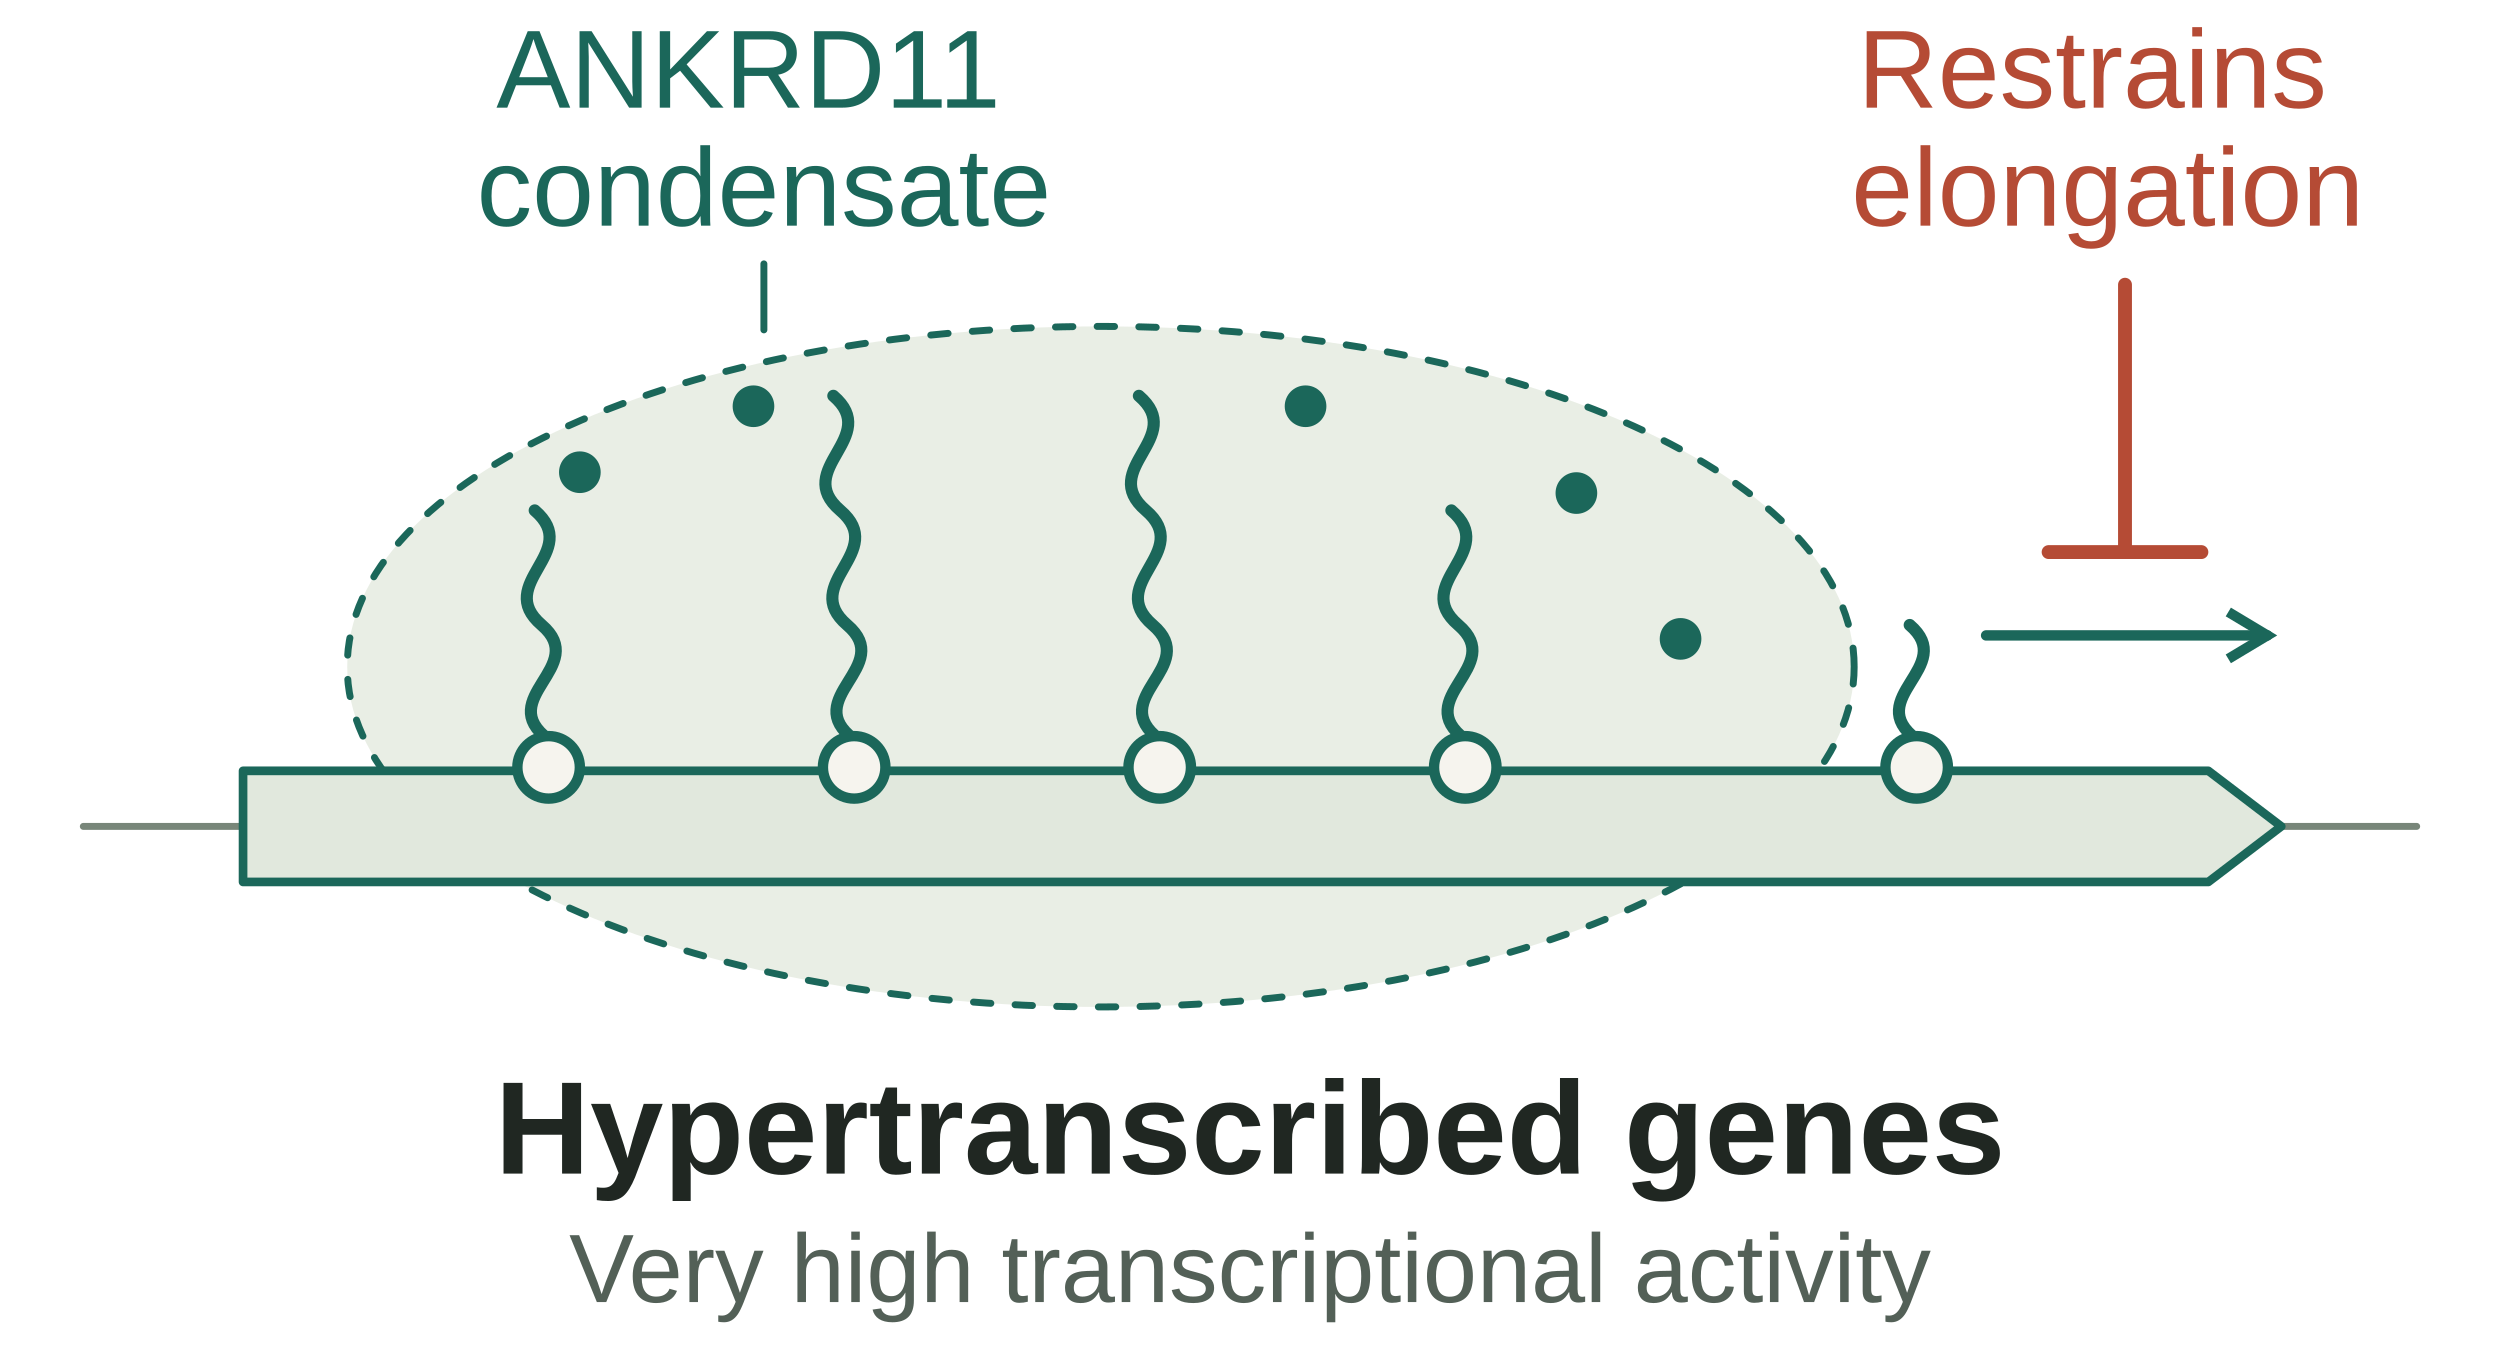
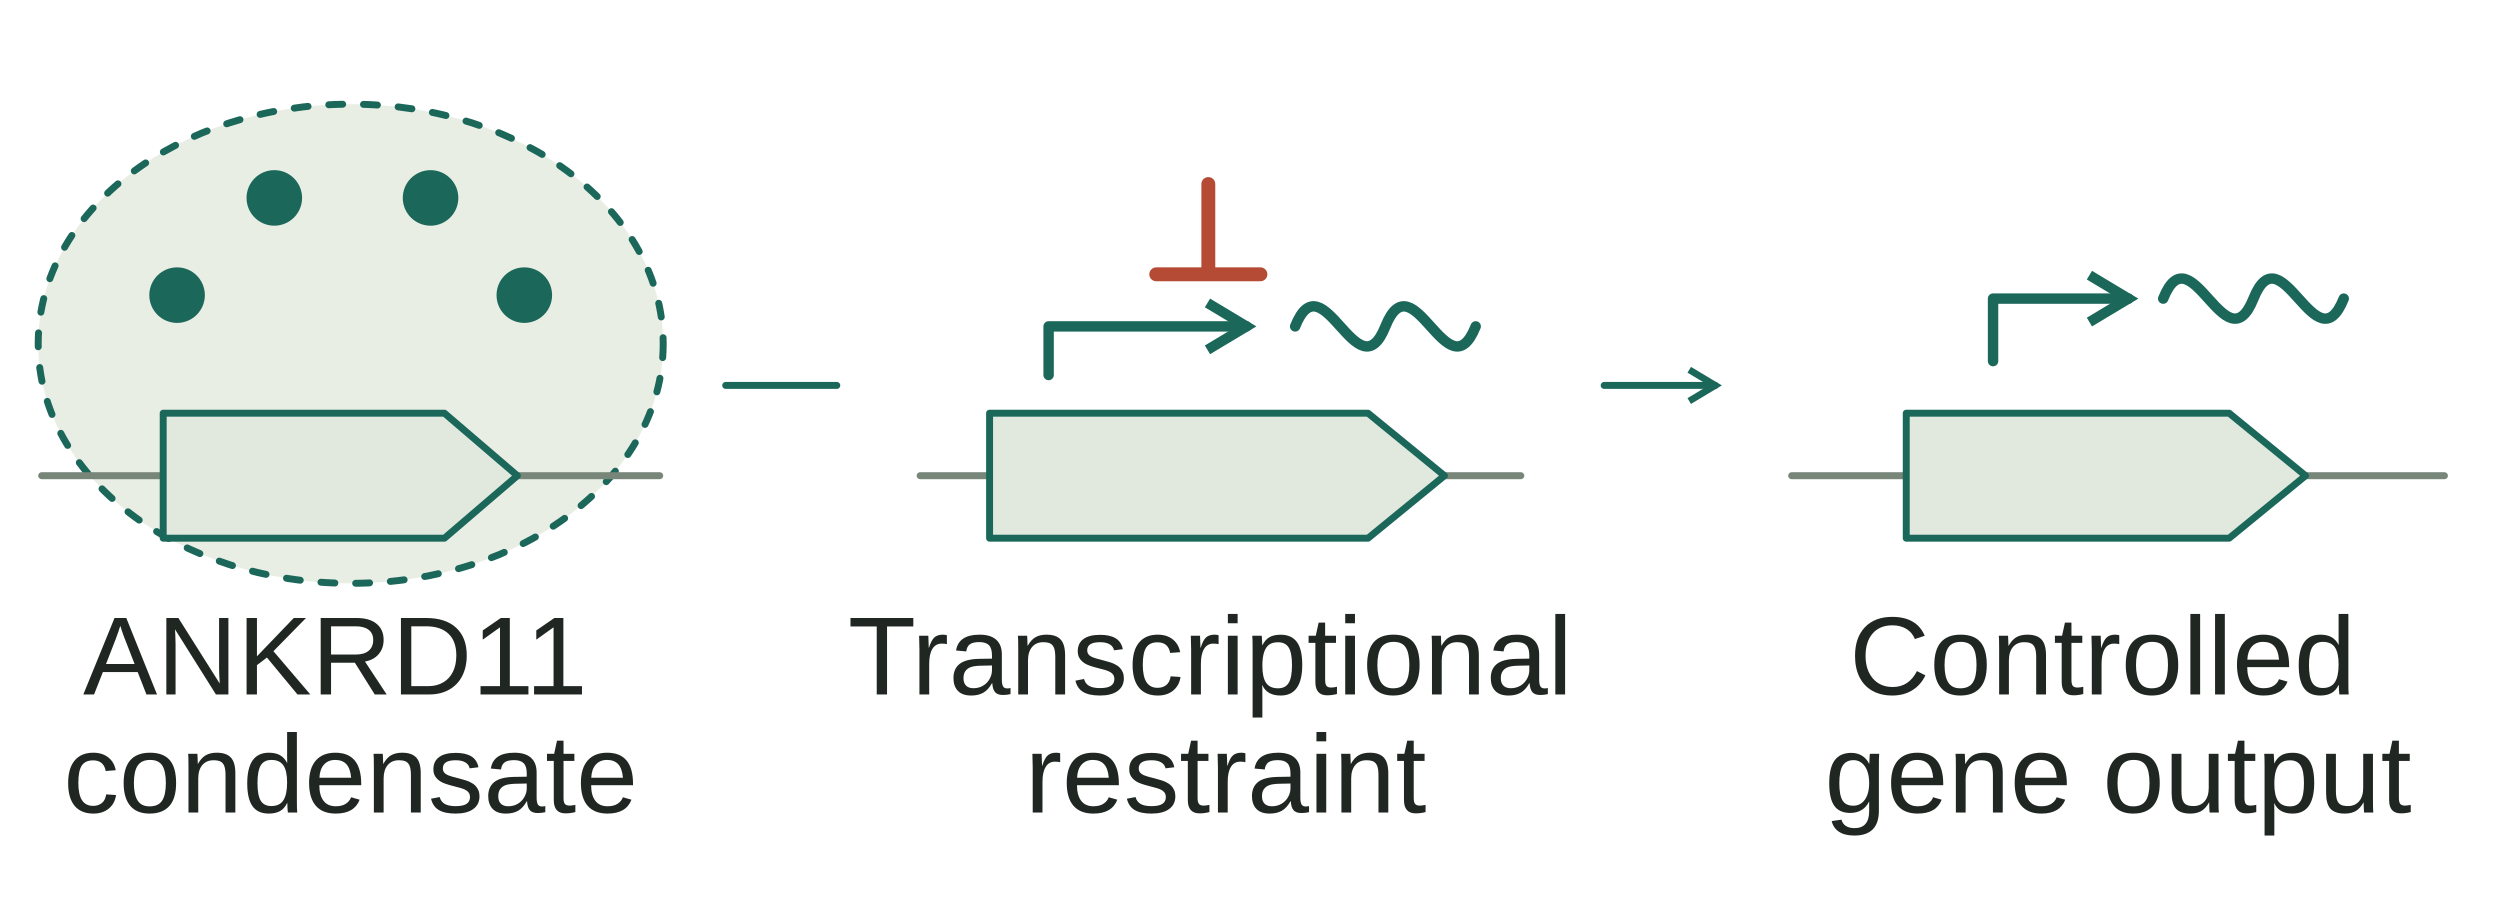
- <svg xmlns="http://www.w3.org/2000/svg" width="720" height="390" viewBox="0 0 720 390" role="img" aria-labelledby="title desc">
+ <svg xmlns="http://www.w3.org/2000/svg" width="720" height="260" viewBox="0 0 720 260" role="img" aria-labelledby="title desc">
  <defs>
    <marker id="arrow" viewBox="0 0 8 8" refX="6" refY="4" markerWidth="6" markerHeight="6" orient="auto-start-reverse">
      <path d="M1 1 6 4 1 7" fill="none" stroke="#1B675A" stroke-width="1.3" />
    </marker>
  </defs>
  <g fill="none" stroke-linecap="round" stroke-linejoin="round">
-     <ellipse cx="317" cy="192" rx="217" ry="98" fill="#e9eee5" stroke="#1B675A" stroke-width="2" stroke-dasharray="5 7" />
-     <path d="M220 76V95" stroke="#1B675A" stroke-width="2" />
-     <g fill="#1B675A" stroke="none">
-       <circle cx="167" cy="136" r="6" />
-       <circle cx="217" cy="117" r="6" />
-       <circle cx="376" cy="117" r="6" />
-       <circle cx="454" cy="142" r="6" />
-       <circle cx="484" cy="184" r="6" />
+     <ellipse cx="101" cy="99" rx="90" ry="69" fill="#e9eee5" stroke="#1B675A" stroke-width="2" stroke-dasharray="4 6" />
+     <path d="M12 137H190 M265 137H438 M516 137H704" stroke="#788679" stroke-width="2" />
+     <path d="M47 119H128L149 137 128 155H47Z" fill="#e1e8dd" stroke="#1B675A" stroke-width="2" />
+     <g fill="#1B675A" stroke="#1B675A" stroke-width="2">
+       <circle cx="51" cy="85" r="7" />
+       <circle cx="79" cy="57" r="7" />
+       <circle cx="124" cy="57" r="7" />
+       <circle cx="151" cy="85" r="7" />
    </g>
-     <path d="M24 238H696" stroke="#788679" stroke-width="2" />
-     <path d="M70 222H636L657 238 636 254H70Z" fill="#e1e8dd" stroke="#1B675A" stroke-width="2.5" />
-     <path d="M158 213c-16-12 12-21-2-33s12-21-2-33 M246 213c-16-12 12-21-2-33s12-21-2-33 12-21-2-33 M334 213c-16-12 12-21-2-33s12-21-2-33 12-21-2-33 M422 213c-16-12 12-21-2-33s12-21-2-33 M552 213c-16-12 12-21-2-33" stroke="#1B675A" stroke-width="3.5" />
-     <g fill="#F6F4EE" stroke="#1B675A" stroke-width="3">
-       <circle cx="158" cy="221" r="9" />
-       <circle cx="246" cy="221" r="9" />
-       <circle cx="334" cy="221" r="9" />
-       <circle cx="422" cy="221" r="9" />
-       <circle cx="552" cy="221" r="9" />
-     </g>
-     <path d="M572 183H653" stroke="#1B675A" stroke-width="3" marker-end="url(#arrow)" />
-     <path d="M612 82V159 M590 159H634" stroke="#B54B35" stroke-width="4" />
+     <path d="M285 119H394L416 137 394 155H285Z" fill="#e1e8dd" stroke="#1B675A" stroke-width="2" />
+     <path d="M302 108V94H359" stroke="#1B675A" stroke-width="3" marker-end="url(#arrow)" />
+     <path d="M348 53V79 M333 79H363" stroke="#B54B35" stroke-width="4" />
+     <path d="M373 94c8-20 18 20 26 0s18 20 26 0" stroke="#1B675A" stroke-width="3" />
+     <path d="M549 119H642L664 137 642 155H549Z" fill="#e1e8dd" stroke="#1B675A" stroke-width="2" />
+     <path d="M574 104V86H613" stroke="#1B675A" stroke-width="3" marker-end="url(#arrow)" />
+     <path d="M623 86c8-20 18 20 26 0s18 20 26 0" stroke="#1B675A" stroke-width="3" />
+     <path d="M209 111H241 M462 111H494" stroke="#1B675A" stroke-width="2" marker-end="url(#arrow)" />
  </g>
-   <g font-family="Arial, Helvetica, sans-serif" text-anchor="middle">
-     <text x="220" y="31" fill="#1B675A" font-size="32">
-       <tspan x="220">ANKRD11</tspan>
-       <tspan x="220" dy="34">condensate</tspan>
+   <g font-family="Arial, Helvetica, sans-serif" font-size="32" fill="#202722" text-anchor="middle">
+     <text x="101" y="200">
+       <tspan x="101">ANKRD11</tspan>
+       <tspan x="101" dy="34">condensate</tspan>
    </text>
-     <text x="607" y="31" fill="#B54B35" font-size="32">
-       <tspan x="607">Restrains</tspan>
-       <tspan x="607" dy="34">elongation</tspan>
+     <text x="353" y="200">
+       <tspan x="353">Transcriptional</tspan>
+       <tspan x="353" dy="34">restraint</tspan>
    </text>
-     <text x="360" y="338" fill="#202722" font-size="38" font-weight="600">Hypertranscribed genes</text>
-     <text x="360" y="375" fill="#536057" font-size="28">Very high transcriptional activity</text>
+     <text x="610" y="200">
+       <tspan x="610">Controlled</tspan>
+       <tspan x="610" dy="34">gene output</tspan>
+     </text>
  </g>
</svg>
